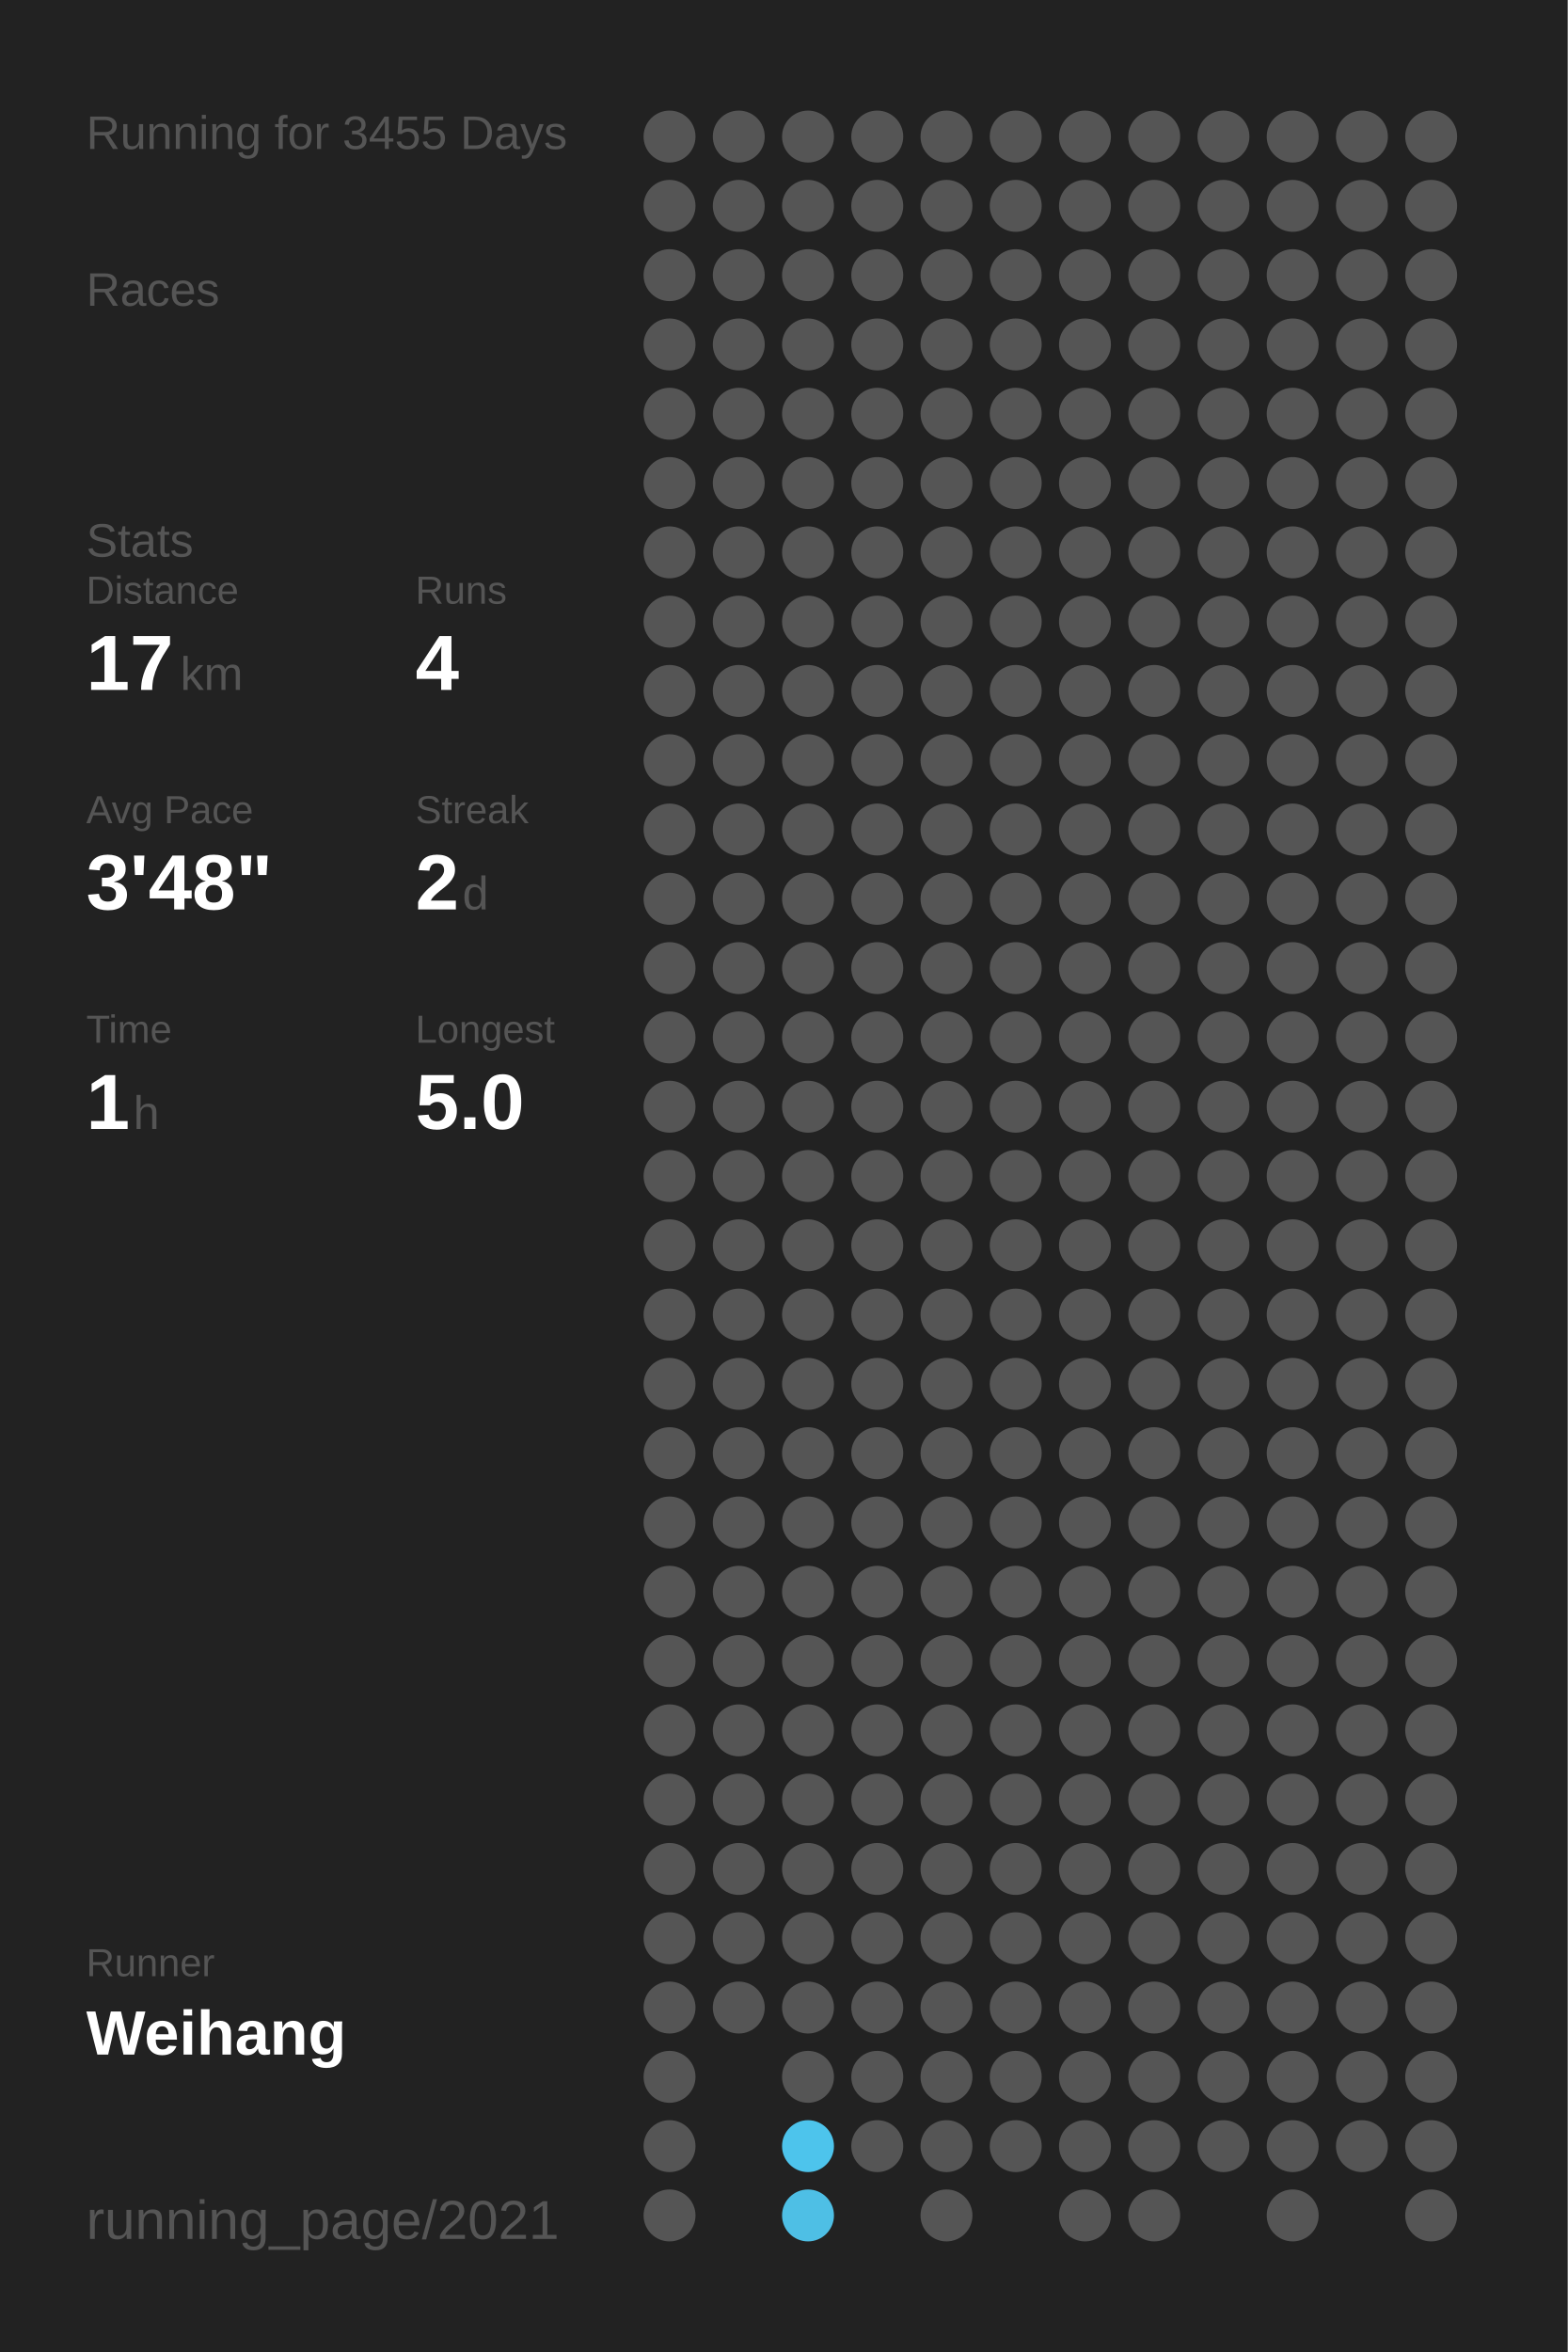
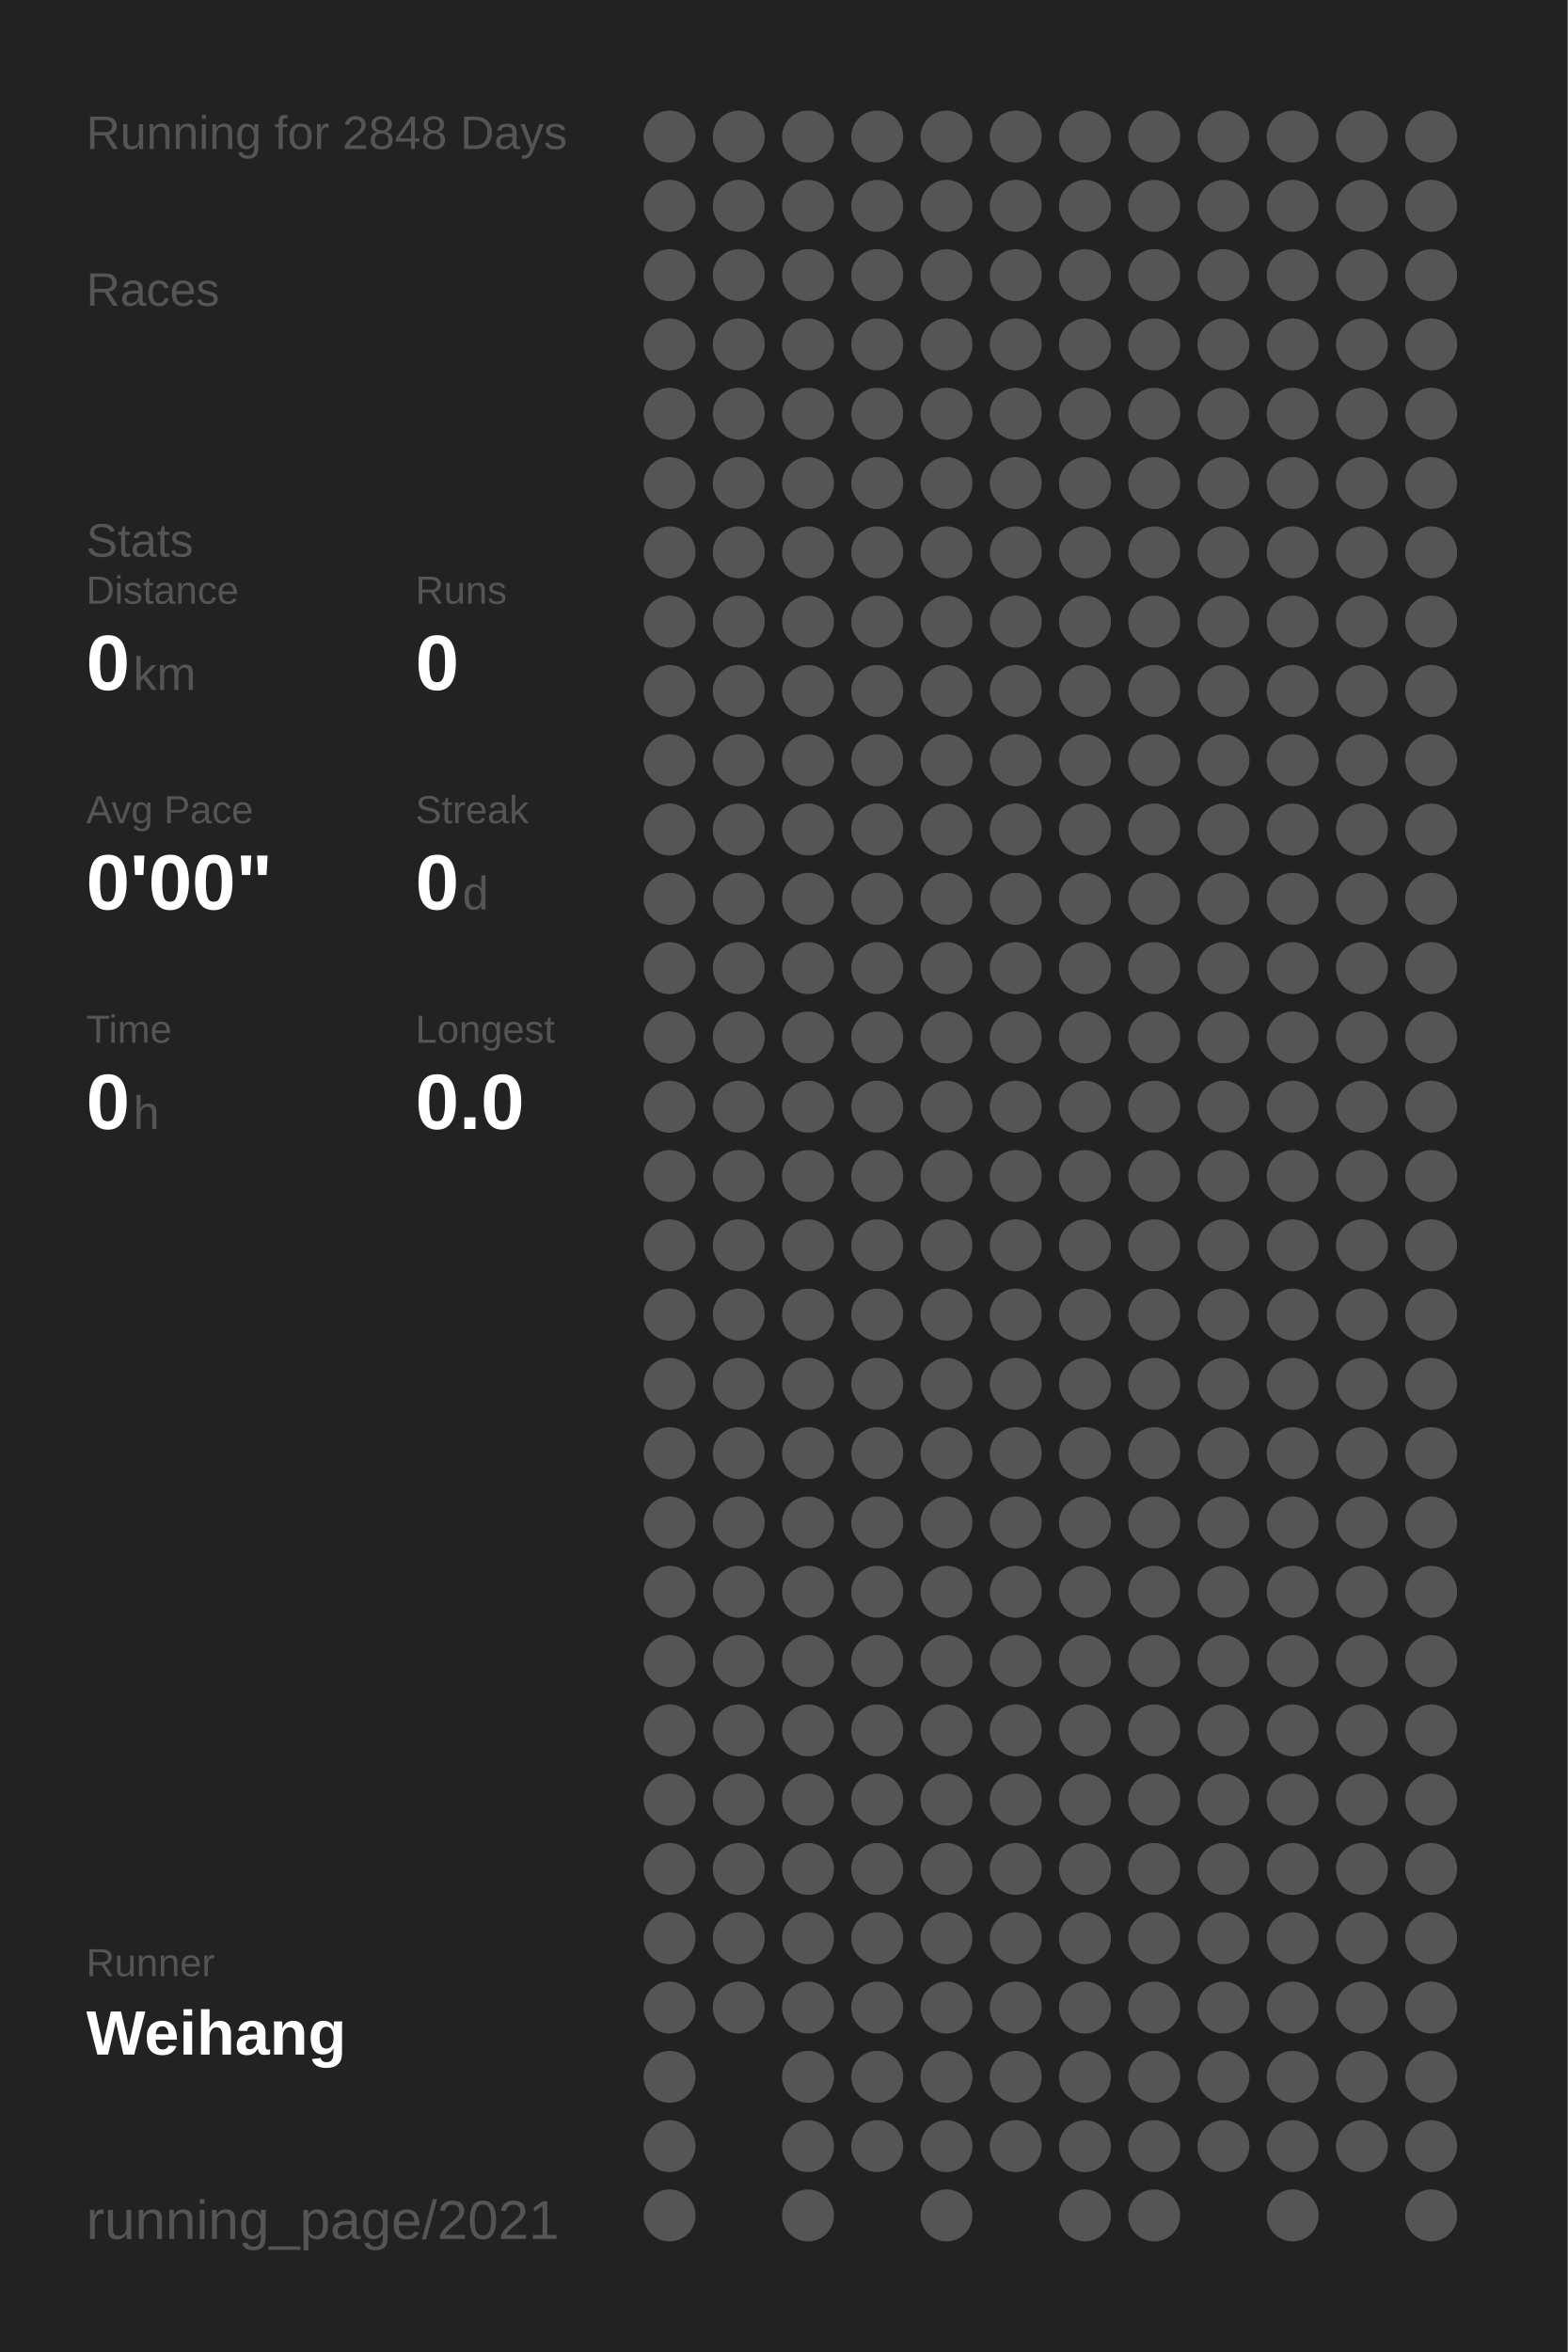
<svg xmlns="http://www.w3.org/2000/svg" baseProfile="full" height="300mm" version="1.1" viewBox="0,0,200,300" width="200mm">
  <defs />
  <rect fill="#222222" height="300" width="200" x="0" y="0" />
-   <text fill="#555555" style="font-size:6px; font-family:Arial;" x="11" y="19">Running for 3455 Days</text>
+   <text fill="#555555" style="font-size:6px; font-family:Arial;" x="11" y="19">Running for 2848 Days</text>
  <text fill="#555555" style="font-size:6px; font-family:Arial;" x="11" y="39">Races</text>
  <text fill="#555555" style="font-size:6px; font-family:Arial;" x="11" y="71">Stats</text>
  <text fill="#555555" style="font-size:5px; font-family:Arial;" x="11" y="77">Distance</text>
-   <text fill="#FFFFFF" style="font-size:10px; font-family:Arial; font-weight:bold;" x="11" y="88">17</text>
-   <text fill="#555555" style="font-size:6px; font-family:Arial;" x="23" y="88">km</text>
+   <text fill="#FFFFFF" style="font-size:10px; font-family:Arial; font-weight:bold;" x="11" y="88">0</text>
+   <text fill="#555555" style="font-size:6px; font-family:Arial;" x="17" y="88">km</text>
  <text fill="#555555" style="font-size:5px; font-family:Arial;" x="53" y="77">Runs</text>
-   <text fill="#FFFFFF" style="font-size:10px; font-family:Arial; font-weight:bold;" x="53" y="88">4</text>
+   <text fill="#FFFFFF" style="font-size:10px; font-family:Arial; font-weight:bold;" x="53" y="88">0</text>
  <text fill="#555555" style="font-size:5px; font-family:Arial;" x="11" y="105">Avg Pace</text>
-   <text fill="#FFFFFF" style="font-size:10px; font-family:Arial; font-weight:bold;" x="11" y="116">3'48"</text>
+   <text fill="#FFFFFF" style="font-size:10px; font-family:Arial; font-weight:bold;" x="11" y="116">0'00"</text>
  <text fill="#555555" style="font-size:5px; font-family:Arial;" x="53" y="105">Streak</text>
-   <text fill="#FFFFFF" style="font-size:10px; font-family:Arial; font-weight:bold;" x="53" y="116">2</text>
+   <text fill="#FFFFFF" style="font-size:10px; font-family:Arial; font-weight:bold;" x="53" y="116">0</text>
  <text fill="#555555" style="font-size:6px; font-family:Arial;" x="59" y="116">d</text>
  <text fill="#555555" style="font-size:5px; font-family:Arial;" x="11" y="133">Time</text>
-   <text fill="#FFFFFF" style="font-size:10px; font-family:Arial; font-weight:bold;" x="11" y="144">1</text>
+   <text fill="#FFFFFF" style="font-size:10px; font-family:Arial; font-weight:bold;" x="11" y="144">0</text>
  <text fill="#555555" style="font-size:6px; font-family:Arial;" x="17" y="144">h</text>
  <text fill="#555555" style="font-size:5px; font-family:Arial;" x="53" y="133">Longest</text>
-   <text fill="#FFFFFF" style="font-size:10px; font-family:Arial; font-weight:bold;" x="53" y="144">5.0</text>
+   <text fill="#FFFFFF" style="font-size:10px; font-family:Arial; font-weight:bold;" x="53" y="144">0.0</text>
  <text fill="#555555" style="font-size:5px; font-family:Arial;" x="11" y="252.065">Runner</text>
  <text fill="#FFFFFF" style="font-size:8px; font-family:Arial; font-weight:bold;" x="11" y="262.065">Weihang</text>
  <text fill="#555555" style="font-size:7px; font-family:Arial;" x="11" y="285.581">running_page/2021</text>
  <circle cx="85.417" cy="17.419" fill="#555555" r="3.312" />
  <circle cx="85.417" cy="26.258" fill="#555555" r="3.312" />
  <circle cx="85.417" cy="35.097" fill="#555555" r="3.312" />
  <circle cx="85.417" cy="43.935" fill="#555555" r="3.312" />
  <circle cx="85.417" cy="52.774" fill="#555555" r="3.312" />
  <circle cx="85.417" cy="61.613" fill="#555555" r="3.312" />
  <circle cx="85.417" cy="70.452" fill="#555555" r="3.312" />
  <circle cx="85.417" cy="79.29" fill="#555555" r="3.312" />
  <circle cx="85.417" cy="88.129" fill="#555555" r="3.312" />
  <circle cx="85.417" cy="96.968" fill="#555555" r="3.312" />
  <circle cx="85.417" cy="105.806" fill="#555555" r="3.312" />
  <circle cx="85.417" cy="114.645" fill="#555555" r="3.312" />
  <circle cx="85.417" cy="123.484" fill="#555555" r="3.312" />
  <circle cx="85.417" cy="132.323" fill="#555555" r="3.312" />
  <circle cx="85.417" cy="141.161" fill="#555555" r="3.312" />
  <circle cx="85.417" cy="150" fill="#555555" r="3.312" />
  <circle cx="85.417" cy="158.839" fill="#555555" r="3.312" />
  <circle cx="85.417" cy="167.677" fill="#555555" r="3.312" />
  <circle cx="85.417" cy="176.516" fill="#555555" r="3.312" />
  <circle cx="85.417" cy="185.355" fill="#555555" r="3.312" />
  <circle cx="85.417" cy="194.194" fill="#555555" r="3.312" />
  <circle cx="85.417" cy="203.032" fill="#555555" r="3.312" />
  <circle cx="85.417" cy="211.871" fill="#555555" r="3.312" />
  <circle cx="85.417" cy="220.71" fill="#555555" r="3.312" />
  <circle cx="85.417" cy="229.548" fill="#555555" r="3.312" />
  <circle cx="85.417" cy="238.387" fill="#555555" r="3.312" />
  <circle cx="85.417" cy="247.226" fill="#555555" r="3.312" />
  <circle cx="85.417" cy="256.065" fill="#555555" r="3.312" />
  <circle cx="85.417" cy="264.903" fill="#555555" r="3.312" />
  <circle cx="85.417" cy="273.742" fill="#555555" r="3.312" />
  <circle cx="85.417" cy="282.581" fill="#555555" r="3.312" />
  <circle cx="94.25" cy="17.419" fill="#555555" r="3.312" />
  <circle cx="94.25" cy="26.258" fill="#555555" r="3.312" />
  <circle cx="94.25" cy="35.097" fill="#555555" r="3.312" />
  <circle cx="94.25" cy="43.935" fill="#555555" r="3.312" />
  <circle cx="94.25" cy="52.774" fill="#555555" r="3.312" />
  <circle cx="94.25" cy="61.613" fill="#555555" r="3.312" />
  <circle cx="94.25" cy="70.452" fill="#555555" r="3.312" />
  <circle cx="94.25" cy="79.29" fill="#555555" r="3.312" />
  <circle cx="94.25" cy="88.129" fill="#555555" r="3.312" />
  <circle cx="94.25" cy="96.968" fill="#555555" r="3.312" />
  <circle cx="94.25" cy="105.806" fill="#555555" r="3.312" />
  <circle cx="94.25" cy="114.645" fill="#555555" r="3.312" />
  <circle cx="94.25" cy="123.484" fill="#555555" r="3.312" />
  <circle cx="94.25" cy="132.323" fill="#555555" r="3.312" />
  <circle cx="94.25" cy="141.161" fill="#555555" r="3.312" />
  <circle cx="94.25" cy="150" fill="#555555" r="3.312" />
  <circle cx="94.25" cy="158.839" fill="#555555" r="3.312" />
  <circle cx="94.25" cy="167.677" fill="#555555" r="3.312" />
  <circle cx="94.25" cy="176.516" fill="#555555" r="3.312" />
  <circle cx="94.25" cy="185.355" fill="#555555" r="3.312" />
  <circle cx="94.25" cy="194.194" fill="#555555" r="3.312" />
  <circle cx="94.25" cy="203.032" fill="#555555" r="3.312" />
  <circle cx="94.25" cy="211.871" fill="#555555" r="3.312" />
  <circle cx="94.25" cy="220.71" fill="#555555" r="3.312" />
  <circle cx="94.25" cy="229.548" fill="#555555" r="3.312" />
  <circle cx="94.25" cy="238.387" fill="#555555" r="3.312" />
  <circle cx="94.25" cy="247.226" fill="#555555" r="3.312" />
  <circle cx="94.25" cy="256.065" fill="#555555" r="3.312" />
  <circle cx="103.083" cy="17.419" fill="#555555" r="3.312" />
  <circle cx="103.083" cy="26.258" fill="#555555" r="3.312" />
  <circle cx="103.083" cy="35.097" fill="#555555" r="3.312" />
  <circle cx="103.083" cy="43.935" fill="#555555" r="3.312" />
  <circle cx="103.083" cy="52.774" fill="#555555" r="3.312" />
  <circle cx="103.083" cy="61.613" fill="#555555" r="3.312" />
  <circle cx="103.083" cy="70.452" fill="#555555" r="3.312" />
  <circle cx="103.083" cy="79.29" fill="#555555" r="3.312" />
  <circle cx="103.083" cy="88.129" fill="#555555" r="3.312" />
  <circle cx="103.083" cy="96.968" fill="#555555" r="3.312" />
  <circle cx="103.083" cy="105.806" fill="#555555" r="3.312" />
  <circle cx="103.083" cy="114.645" fill="#555555" r="3.312" />
  <circle cx="103.083" cy="123.484" fill="#555555" r="3.312" />
  <circle cx="103.083" cy="132.323" fill="#555555" r="3.312" />
  <circle cx="103.083" cy="141.161" fill="#555555" r="3.312" />
  <circle cx="103.083" cy="150" fill="#555555" r="3.312" />
  <circle cx="103.083" cy="158.839" fill="#555555" r="3.312" />
  <circle cx="103.083" cy="167.677" fill="#555555" r="3.312" />
  <circle cx="103.083" cy="176.516" fill="#555555" r="3.312" />
  <circle cx="103.083" cy="185.355" fill="#555555" r="3.312" />
  <circle cx="103.083" cy="194.194" fill="#555555" r="3.312" />
  <circle cx="103.083" cy="203.032" fill="#555555" r="3.312" />
  <circle cx="103.083" cy="211.871" fill="#555555" r="3.312" />
  <circle cx="103.083" cy="220.71" fill="#555555" r="3.312" />
  <circle cx="103.083" cy="229.548" fill="#555555" r="3.312" />
  <circle cx="103.083" cy="238.387" fill="#555555" r="3.312" />
  <circle cx="103.083" cy="247.226" fill="#555555" r="3.312" />
  <circle cx="103.083" cy="256.065" fill="#555555" r="3.312" />
  <circle cx="103.083" cy="264.903" fill="#555555" r="3.312" />
-   <circle cx="103.083" cy="273.742" fill="#4dc4ec" r="3.312" />
-   <circle cx="103.083" cy="282.581" fill="#4ebfe5" r="3.312" />
+   <circle cx="103.083" cy="273.742" fill="#555555" r="3.312" />
+   <circle cx="103.083" cy="282.581" fill="#555555" r="3.312" />
  <circle cx="111.917" cy="17.419" fill="#555555" r="3.312" />
  <circle cx="111.917" cy="26.258" fill="#555555" r="3.312" />
  <circle cx="111.917" cy="35.097" fill="#555555" r="3.312" />
  <circle cx="111.917" cy="43.935" fill="#555555" r="3.312" />
  <circle cx="111.917" cy="52.774" fill="#555555" r="3.312" />
  <circle cx="111.917" cy="61.613" fill="#555555" r="3.312" />
  <circle cx="111.917" cy="70.452" fill="#555555" r="3.312" />
  <circle cx="111.917" cy="79.29" fill="#555555" r="3.312" />
  <circle cx="111.917" cy="88.129" fill="#555555" r="3.312" />
  <circle cx="111.917" cy="96.968" fill="#555555" r="3.312" />
  <circle cx="111.917" cy="105.806" fill="#555555" r="3.312" />
  <circle cx="111.917" cy="114.645" fill="#555555" r="3.312" />
  <circle cx="111.917" cy="123.484" fill="#555555" r="3.312" />
  <circle cx="111.917" cy="132.323" fill="#555555" r="3.312" />
  <circle cx="111.917" cy="141.161" fill="#555555" r="3.312" />
  <circle cx="111.917" cy="150" fill="#555555" r="3.312" />
  <circle cx="111.917" cy="158.839" fill="#555555" r="3.312" />
  <circle cx="111.917" cy="167.677" fill="#555555" r="3.312" />
  <circle cx="111.917" cy="176.516" fill="#555555" r="3.312" />
  <circle cx="111.917" cy="185.355" fill="#555555" r="3.312" />
  <circle cx="111.917" cy="194.194" fill="#555555" r="3.312" />
  <circle cx="111.917" cy="203.032" fill="#555555" r="3.312" />
  <circle cx="111.917" cy="211.871" fill="#555555" r="3.312" />
  <circle cx="111.917" cy="220.71" fill="#555555" r="3.312" />
  <circle cx="111.917" cy="229.548" fill="#555555" r="3.312" />
  <circle cx="111.917" cy="238.387" fill="#555555" r="3.312" />
  <circle cx="111.917" cy="247.226" fill="#555555" r="3.312" />
  <circle cx="111.917" cy="256.065" fill="#555555" r="3.312" />
  <circle cx="111.917" cy="264.903" fill="#555555" r="3.312" />
  <circle cx="111.917" cy="273.742" fill="#555555" r="3.312" />
  <circle cx="120.75" cy="17.419" fill="#555555" r="3.312" />
  <circle cx="120.75" cy="26.258" fill="#555555" r="3.312" />
  <circle cx="120.75" cy="35.097" fill="#555555" r="3.312" />
  <circle cx="120.75" cy="43.935" fill="#555555" r="3.312" />
  <circle cx="120.75" cy="52.774" fill="#555555" r="3.312" />
  <circle cx="120.75" cy="61.613" fill="#555555" r="3.312" />
  <circle cx="120.75" cy="70.452" fill="#555555" r="3.312" />
  <circle cx="120.75" cy="79.29" fill="#555555" r="3.312" />
  <circle cx="120.75" cy="88.129" fill="#555555" r="3.312" />
  <circle cx="120.75" cy="96.968" fill="#555555" r="3.312" />
  <circle cx="120.75" cy="105.806" fill="#555555" r="3.312" />
  <circle cx="120.75" cy="114.645" fill="#555555" r="3.312" />
  <circle cx="120.75" cy="123.484" fill="#555555" r="3.312" />
  <circle cx="120.75" cy="132.323" fill="#555555" r="3.312" />
  <circle cx="120.75" cy="141.161" fill="#555555" r="3.312" />
  <circle cx="120.75" cy="150" fill="#555555" r="3.312" />
  <circle cx="120.75" cy="158.839" fill="#555555" r="3.312" />
  <circle cx="120.75" cy="167.677" fill="#555555" r="3.312" />
  <circle cx="120.75" cy="176.516" fill="#555555" r="3.312" />
  <circle cx="120.75" cy="185.355" fill="#555555" r="3.312" />
  <circle cx="120.75" cy="194.194" fill="#555555" r="3.312" />
  <circle cx="120.75" cy="203.032" fill="#555555" r="3.312" />
  <circle cx="120.75" cy="211.871" fill="#555555" r="3.312" />
  <circle cx="120.75" cy="220.71" fill="#555555" r="3.312" />
  <circle cx="120.75" cy="229.548" fill="#555555" r="3.312" />
  <circle cx="120.75" cy="238.387" fill="#555555" r="3.312" />
  <circle cx="120.75" cy="247.226" fill="#555555" r="3.312" />
  <circle cx="120.75" cy="256.065" fill="#555555" r="3.312" />
  <circle cx="120.75" cy="264.903" fill="#555555" r="3.312" />
  <circle cx="120.75" cy="273.742" fill="#555555" r="3.312" />
  <circle cx="120.75" cy="282.581" fill="#555555" r="3.312" />
  <circle cx="129.583" cy="17.419" fill="#555555" r="3.312" />
  <circle cx="129.583" cy="26.258" fill="#555555" r="3.312" />
  <circle cx="129.583" cy="35.097" fill="#555555" r="3.312" />
  <circle cx="129.583" cy="43.935" fill="#555555" r="3.312" />
  <circle cx="129.583" cy="52.774" fill="#555555" r="3.312" />
  <circle cx="129.583" cy="61.613" fill="#555555" r="3.312" />
  <circle cx="129.583" cy="70.452" fill="#555555" r="3.312" />
  <circle cx="129.583" cy="79.29" fill="#555555" r="3.312" />
  <circle cx="129.583" cy="88.129" fill="#555555" r="3.312" />
  <circle cx="129.583" cy="96.968" fill="#555555" r="3.312" />
  <circle cx="129.583" cy="105.806" fill="#555555" r="3.312" />
  <circle cx="129.583" cy="114.645" fill="#555555" r="3.312" />
  <circle cx="129.583" cy="123.484" fill="#555555" r="3.312" />
  <circle cx="129.583" cy="132.323" fill="#555555" r="3.312" />
  <circle cx="129.583" cy="141.161" fill="#555555" r="3.312" />
  <circle cx="129.583" cy="150" fill="#555555" r="3.312" />
  <circle cx="129.583" cy="158.839" fill="#555555" r="3.312" />
  <circle cx="129.583" cy="167.677" fill="#555555" r="3.312" />
  <circle cx="129.583" cy="176.516" fill="#555555" r="3.312" />
  <circle cx="129.583" cy="185.355" fill="#555555" r="3.312" />
  <circle cx="129.583" cy="194.194" fill="#555555" r="3.312" />
  <circle cx="129.583" cy="203.032" fill="#555555" r="3.312" />
  <circle cx="129.583" cy="211.871" fill="#555555" r="3.312" />
  <circle cx="129.583" cy="220.71" fill="#555555" r="3.312" />
  <circle cx="129.583" cy="229.548" fill="#555555" r="3.312" />
  <circle cx="129.583" cy="238.387" fill="#555555" r="3.312" />
  <circle cx="129.583" cy="247.226" fill="#555555" r="3.312" />
  <circle cx="129.583" cy="256.065" fill="#555555" r="3.312" />
  <circle cx="129.583" cy="264.903" fill="#555555" r="3.312" />
  <circle cx="129.583" cy="273.742" fill="#555555" r="3.312" />
  <circle cx="138.417" cy="17.419" fill="#555555" r="3.312" />
  <circle cx="138.417" cy="26.258" fill="#555555" r="3.312" />
  <circle cx="138.417" cy="35.097" fill="#555555" r="3.312" />
  <circle cx="138.417" cy="43.935" fill="#555555" r="3.312" />
  <circle cx="138.417" cy="52.774" fill="#555555" r="3.312" />
  <circle cx="138.417" cy="61.613" fill="#555555" r="3.312" />
  <circle cx="138.417" cy="70.452" fill="#555555" r="3.312" />
  <circle cx="138.417" cy="79.29" fill="#555555" r="3.312" />
  <circle cx="138.417" cy="88.129" fill="#555555" r="3.312" />
  <circle cx="138.417" cy="96.968" fill="#555555" r="3.312" />
  <circle cx="138.417" cy="105.806" fill="#555555" r="3.312" />
  <circle cx="138.417" cy="114.645" fill="#555555" r="3.312" />
  <circle cx="138.417" cy="123.484" fill="#555555" r="3.312" />
  <circle cx="138.417" cy="132.323" fill="#555555" r="3.312" />
  <circle cx="138.417" cy="141.161" fill="#555555" r="3.312" />
  <circle cx="138.417" cy="150" fill="#555555" r="3.312" />
  <circle cx="138.417" cy="158.839" fill="#555555" r="3.312" />
  <circle cx="138.417" cy="167.677" fill="#555555" r="3.312" />
  <circle cx="138.417" cy="176.516" fill="#555555" r="3.312" />
  <circle cx="138.417" cy="185.355" fill="#555555" r="3.312" />
  <circle cx="138.417" cy="194.194" fill="#555555" r="3.312" />
  <circle cx="138.417" cy="203.032" fill="#555555" r="3.312" />
  <circle cx="138.417" cy="211.871" fill="#555555" r="3.312" />
  <circle cx="138.417" cy="220.71" fill="#555555" r="3.312" />
  <circle cx="138.417" cy="229.548" fill="#555555" r="3.312" />
  <circle cx="138.417" cy="238.387" fill="#555555" r="3.312" />
  <circle cx="138.417" cy="247.226" fill="#555555" r="3.312" />
  <circle cx="138.417" cy="256.065" fill="#555555" r="3.312" />
  <circle cx="138.417" cy="264.903" fill="#555555" r="3.312" />
  <circle cx="138.417" cy="273.742" fill="#555555" r="3.312" />
  <circle cx="138.417" cy="282.581" fill="#555555" r="3.312" />
  <circle cx="147.25" cy="17.419" fill="#555555" r="3.312" />
  <circle cx="147.25" cy="26.258" fill="#555555" r="3.312" />
  <circle cx="147.25" cy="35.097" fill="#555555" r="3.312" />
  <circle cx="147.25" cy="43.935" fill="#555555" r="3.312" />
  <circle cx="147.25" cy="52.774" fill="#555555" r="3.312" />
  <circle cx="147.25" cy="61.613" fill="#555555" r="3.312" />
  <circle cx="147.25" cy="70.452" fill="#555555" r="3.312" />
  <circle cx="147.25" cy="79.29" fill="#555555" r="3.312" />
  <circle cx="147.25" cy="88.129" fill="#555555" r="3.312" />
  <circle cx="147.25" cy="96.968" fill="#555555" r="3.312" />
  <circle cx="147.25" cy="105.806" fill="#555555" r="3.312" />
  <circle cx="147.25" cy="114.645" fill="#555555" r="3.312" />
  <circle cx="147.25" cy="123.484" fill="#555555" r="3.312" />
  <circle cx="147.25" cy="132.323" fill="#555555" r="3.312" />
  <circle cx="147.25" cy="141.161" fill="#555555" r="3.312" />
  <circle cx="147.25" cy="150" fill="#555555" r="3.312" />
  <circle cx="147.25" cy="158.839" fill="#555555" r="3.312" />
  <circle cx="147.25" cy="167.677" fill="#555555" r="3.312" />
  <circle cx="147.25" cy="176.516" fill="#555555" r="3.312" />
  <circle cx="147.25" cy="185.355" fill="#555555" r="3.312" />
  <circle cx="147.25" cy="194.194" fill="#555555" r="3.312" />
  <circle cx="147.25" cy="203.032" fill="#555555" r="3.312" />
  <circle cx="147.25" cy="211.871" fill="#555555" r="3.312" />
  <circle cx="147.25" cy="220.71" fill="#555555" r="3.312" />
  <circle cx="147.25" cy="229.548" fill="#555555" r="3.312" />
  <circle cx="147.25" cy="238.387" fill="#555555" r="3.312" />
  <circle cx="147.25" cy="247.226" fill="#555555" r="3.312" />
  <circle cx="147.25" cy="256.065" fill="#555555" r="3.312" />
  <circle cx="147.25" cy="264.903" fill="#555555" r="3.312" />
  <circle cx="147.25" cy="273.742" fill="#555555" r="3.312" />
  <circle cx="147.25" cy="282.581" fill="#555555" r="3.312" />
  <circle cx="156.083" cy="17.419" fill="#555555" r="3.312" />
  <circle cx="156.083" cy="26.258" fill="#555555" r="3.312" />
  <circle cx="156.083" cy="35.097" fill="#555555" r="3.312" />
  <circle cx="156.083" cy="43.935" fill="#555555" r="3.312" />
  <circle cx="156.083" cy="52.774" fill="#555555" r="3.312" />
  <circle cx="156.083" cy="61.613" fill="#555555" r="3.312" />
  <circle cx="156.083" cy="70.452" fill="#555555" r="3.312" />
  <circle cx="156.083" cy="79.29" fill="#555555" r="3.312" />
  <circle cx="156.083" cy="88.129" fill="#555555" r="3.312" />
  <circle cx="156.083" cy="96.968" fill="#555555" r="3.312" />
  <circle cx="156.083" cy="105.806" fill="#555555" r="3.312" />
  <circle cx="156.083" cy="114.645" fill="#555555" r="3.312" />
  <circle cx="156.083" cy="123.484" fill="#555555" r="3.312" />
  <circle cx="156.083" cy="132.323" fill="#555555" r="3.312" />
  <circle cx="156.083" cy="141.161" fill="#555555" r="3.312" />
  <circle cx="156.083" cy="150" fill="#555555" r="3.312" />
  <circle cx="156.083" cy="158.839" fill="#555555" r="3.312" />
  <circle cx="156.083" cy="167.677" fill="#555555" r="3.312" />
  <circle cx="156.083" cy="176.516" fill="#555555" r="3.312" />
  <circle cx="156.083" cy="185.355" fill="#555555" r="3.312" />
  <circle cx="156.083" cy="194.194" fill="#555555" r="3.312" />
  <circle cx="156.083" cy="203.032" fill="#555555" r="3.312" />
  <circle cx="156.083" cy="211.871" fill="#555555" r="3.312" />
  <circle cx="156.083" cy="220.71" fill="#555555" r="3.312" />
  <circle cx="156.083" cy="229.548" fill="#555555" r="3.312" />
  <circle cx="156.083" cy="238.387" fill="#555555" r="3.312" />
  <circle cx="156.083" cy="247.226" fill="#555555" r="3.312" />
  <circle cx="156.083" cy="256.065" fill="#555555" r="3.312" />
  <circle cx="156.083" cy="264.903" fill="#555555" r="3.312" />
  <circle cx="156.083" cy="273.742" fill="#555555" r="3.312" />
  <circle cx="164.917" cy="17.419" fill="#555555" r="3.312" />
  <circle cx="164.917" cy="26.258" fill="#555555" r="3.312" />
  <circle cx="164.917" cy="35.097" fill="#555555" r="3.312" />
  <circle cx="164.917" cy="43.935" fill="#555555" r="3.312" />
  <circle cx="164.917" cy="52.774" fill="#555555" r="3.312" />
  <circle cx="164.917" cy="61.613" fill="#555555" r="3.312" />
  <circle cx="164.917" cy="70.452" fill="#555555" r="3.312" />
  <circle cx="164.917" cy="79.29" fill="#555555" r="3.312" />
  <circle cx="164.917" cy="88.129" fill="#555555" r="3.312" />
  <circle cx="164.917" cy="96.968" fill="#555555" r="3.312" />
  <circle cx="164.917" cy="105.806" fill="#555555" r="3.312" />
  <circle cx="164.917" cy="114.645" fill="#555555" r="3.312" />
  <circle cx="164.917" cy="123.484" fill="#555555" r="3.312" />
  <circle cx="164.917" cy="132.323" fill="#555555" r="3.312" />
  <circle cx="164.917" cy="141.161" fill="#555555" r="3.312" />
  <circle cx="164.917" cy="150" fill="#555555" r="3.312" />
  <circle cx="164.917" cy="158.839" fill="#555555" r="3.312" />
  <circle cx="164.917" cy="167.677" fill="#555555" r="3.312" />
  <circle cx="164.917" cy="176.516" fill="#555555" r="3.312" />
  <circle cx="164.917" cy="185.355" fill="#555555" r="3.312" />
  <circle cx="164.917" cy="194.194" fill="#555555" r="3.312" />
  <circle cx="164.917" cy="203.032" fill="#555555" r="3.312" />
  <circle cx="164.917" cy="211.871" fill="#555555" r="3.312" />
  <circle cx="164.917" cy="220.71" fill="#555555" r="3.312" />
  <circle cx="164.917" cy="229.548" fill="#555555" r="3.312" />
  <circle cx="164.917" cy="238.387" fill="#555555" r="3.312" />
  <circle cx="164.917" cy="247.226" fill="#555555" r="3.312" />
  <circle cx="164.917" cy="256.065" fill="#555555" r="3.312" />
  <circle cx="164.917" cy="264.903" fill="#555555" r="3.312" />
  <circle cx="164.917" cy="273.742" fill="#555555" r="3.312" />
  <circle cx="164.917" cy="282.581" fill="#555555" r="3.312" />
  <circle cx="173.75" cy="17.419" fill="#555555" r="3.312" />
  <circle cx="173.75" cy="26.258" fill="#555555" r="3.312" />
  <circle cx="173.75" cy="35.097" fill="#555555" r="3.312" />
  <circle cx="173.75" cy="43.935" fill="#555555" r="3.312" />
  <circle cx="173.75" cy="52.774" fill="#555555" r="3.312" />
  <circle cx="173.75" cy="61.613" fill="#555555" r="3.312" />
  <circle cx="173.75" cy="70.452" fill="#555555" r="3.312" />
  <circle cx="173.75" cy="79.29" fill="#555555" r="3.312" />
  <circle cx="173.75" cy="88.129" fill="#555555" r="3.312" />
  <circle cx="173.75" cy="96.968" fill="#555555" r="3.312" />
  <circle cx="173.75" cy="105.806" fill="#555555" r="3.312" />
  <circle cx="173.75" cy="114.645" fill="#555555" r="3.312" />
  <circle cx="173.75" cy="123.484" fill="#555555" r="3.312" />
  <circle cx="173.75" cy="132.323" fill="#555555" r="3.312" />
  <circle cx="173.75" cy="141.161" fill="#555555" r="3.312" />
  <circle cx="173.75" cy="150" fill="#555555" r="3.312" />
  <circle cx="173.75" cy="158.839" fill="#555555" r="3.312" />
  <circle cx="173.75" cy="167.677" fill="#555555" r="3.312" />
  <circle cx="173.75" cy="176.516" fill="#555555" r="3.312" />
  <circle cx="173.75" cy="185.355" fill="#555555" r="3.312" />
  <circle cx="173.75" cy="194.194" fill="#555555" r="3.312" />
  <circle cx="173.75" cy="203.032" fill="#555555" r="3.312" />
  <circle cx="173.75" cy="211.871" fill="#555555" r="3.312" />
  <circle cx="173.75" cy="220.71" fill="#555555" r="3.312" />
  <circle cx="173.75" cy="229.548" fill="#555555" r="3.312" />
  <circle cx="173.75" cy="238.387" fill="#555555" r="3.312" />
  <circle cx="173.75" cy="247.226" fill="#555555" r="3.312" />
  <circle cx="173.75" cy="256.065" fill="#555555" r="3.312" />
  <circle cx="173.75" cy="264.903" fill="#555555" r="3.312" />
  <circle cx="173.75" cy="273.742" fill="#555555" r="3.312" />
  <circle cx="182.583" cy="17.419" fill="#555555" r="3.312" />
  <circle cx="182.583" cy="26.258" fill="#555555" r="3.312" />
  <circle cx="182.583" cy="35.097" fill="#555555" r="3.312" />
  <circle cx="182.583" cy="43.935" fill="#555555" r="3.312" />
  <circle cx="182.583" cy="52.774" fill="#555555" r="3.312" />
  <circle cx="182.583" cy="61.613" fill="#555555" r="3.312" />
  <circle cx="182.583" cy="70.452" fill="#555555" r="3.312" />
  <circle cx="182.583" cy="79.29" fill="#555555" r="3.312" />
  <circle cx="182.583" cy="88.129" fill="#555555" r="3.312" />
  <circle cx="182.583" cy="96.968" fill="#555555" r="3.312" />
  <circle cx="182.583" cy="105.806" fill="#555555" r="3.312" />
  <circle cx="182.583" cy="114.645" fill="#555555" r="3.312" />
  <circle cx="182.583" cy="123.484" fill="#555555" r="3.312" />
  <circle cx="182.583" cy="132.323" fill="#555555" r="3.312" />
  <circle cx="182.583" cy="141.161" fill="#555555" r="3.312" />
  <circle cx="182.583" cy="150" fill="#555555" r="3.312" />
  <circle cx="182.583" cy="158.839" fill="#555555" r="3.312" />
  <circle cx="182.583" cy="167.677" fill="#555555" r="3.312" />
  <circle cx="182.583" cy="176.516" fill="#555555" r="3.312" />
  <circle cx="182.583" cy="185.355" fill="#555555" r="3.312" />
  <circle cx="182.583" cy="194.194" fill="#555555" r="3.312" />
  <circle cx="182.583" cy="203.032" fill="#555555" r="3.312" />
  <circle cx="182.583" cy="211.871" fill="#555555" r="3.312" />
  <circle cx="182.583" cy="220.71" fill="#555555" r="3.312" />
  <circle cx="182.583" cy="229.548" fill="#555555" r="3.312" />
  <circle cx="182.583" cy="238.387" fill="#555555" r="3.312" />
  <circle cx="182.583" cy="247.226" fill="#555555" r="3.312" />
  <circle cx="182.583" cy="256.065" fill="#555555" r="3.312" />
  <circle cx="182.583" cy="264.903" fill="#555555" r="3.312" />
  <circle cx="182.583" cy="273.742" fill="#555555" r="3.312" />
  <circle cx="182.583" cy="282.581" fill="#555555" r="3.312" />
</svg>
